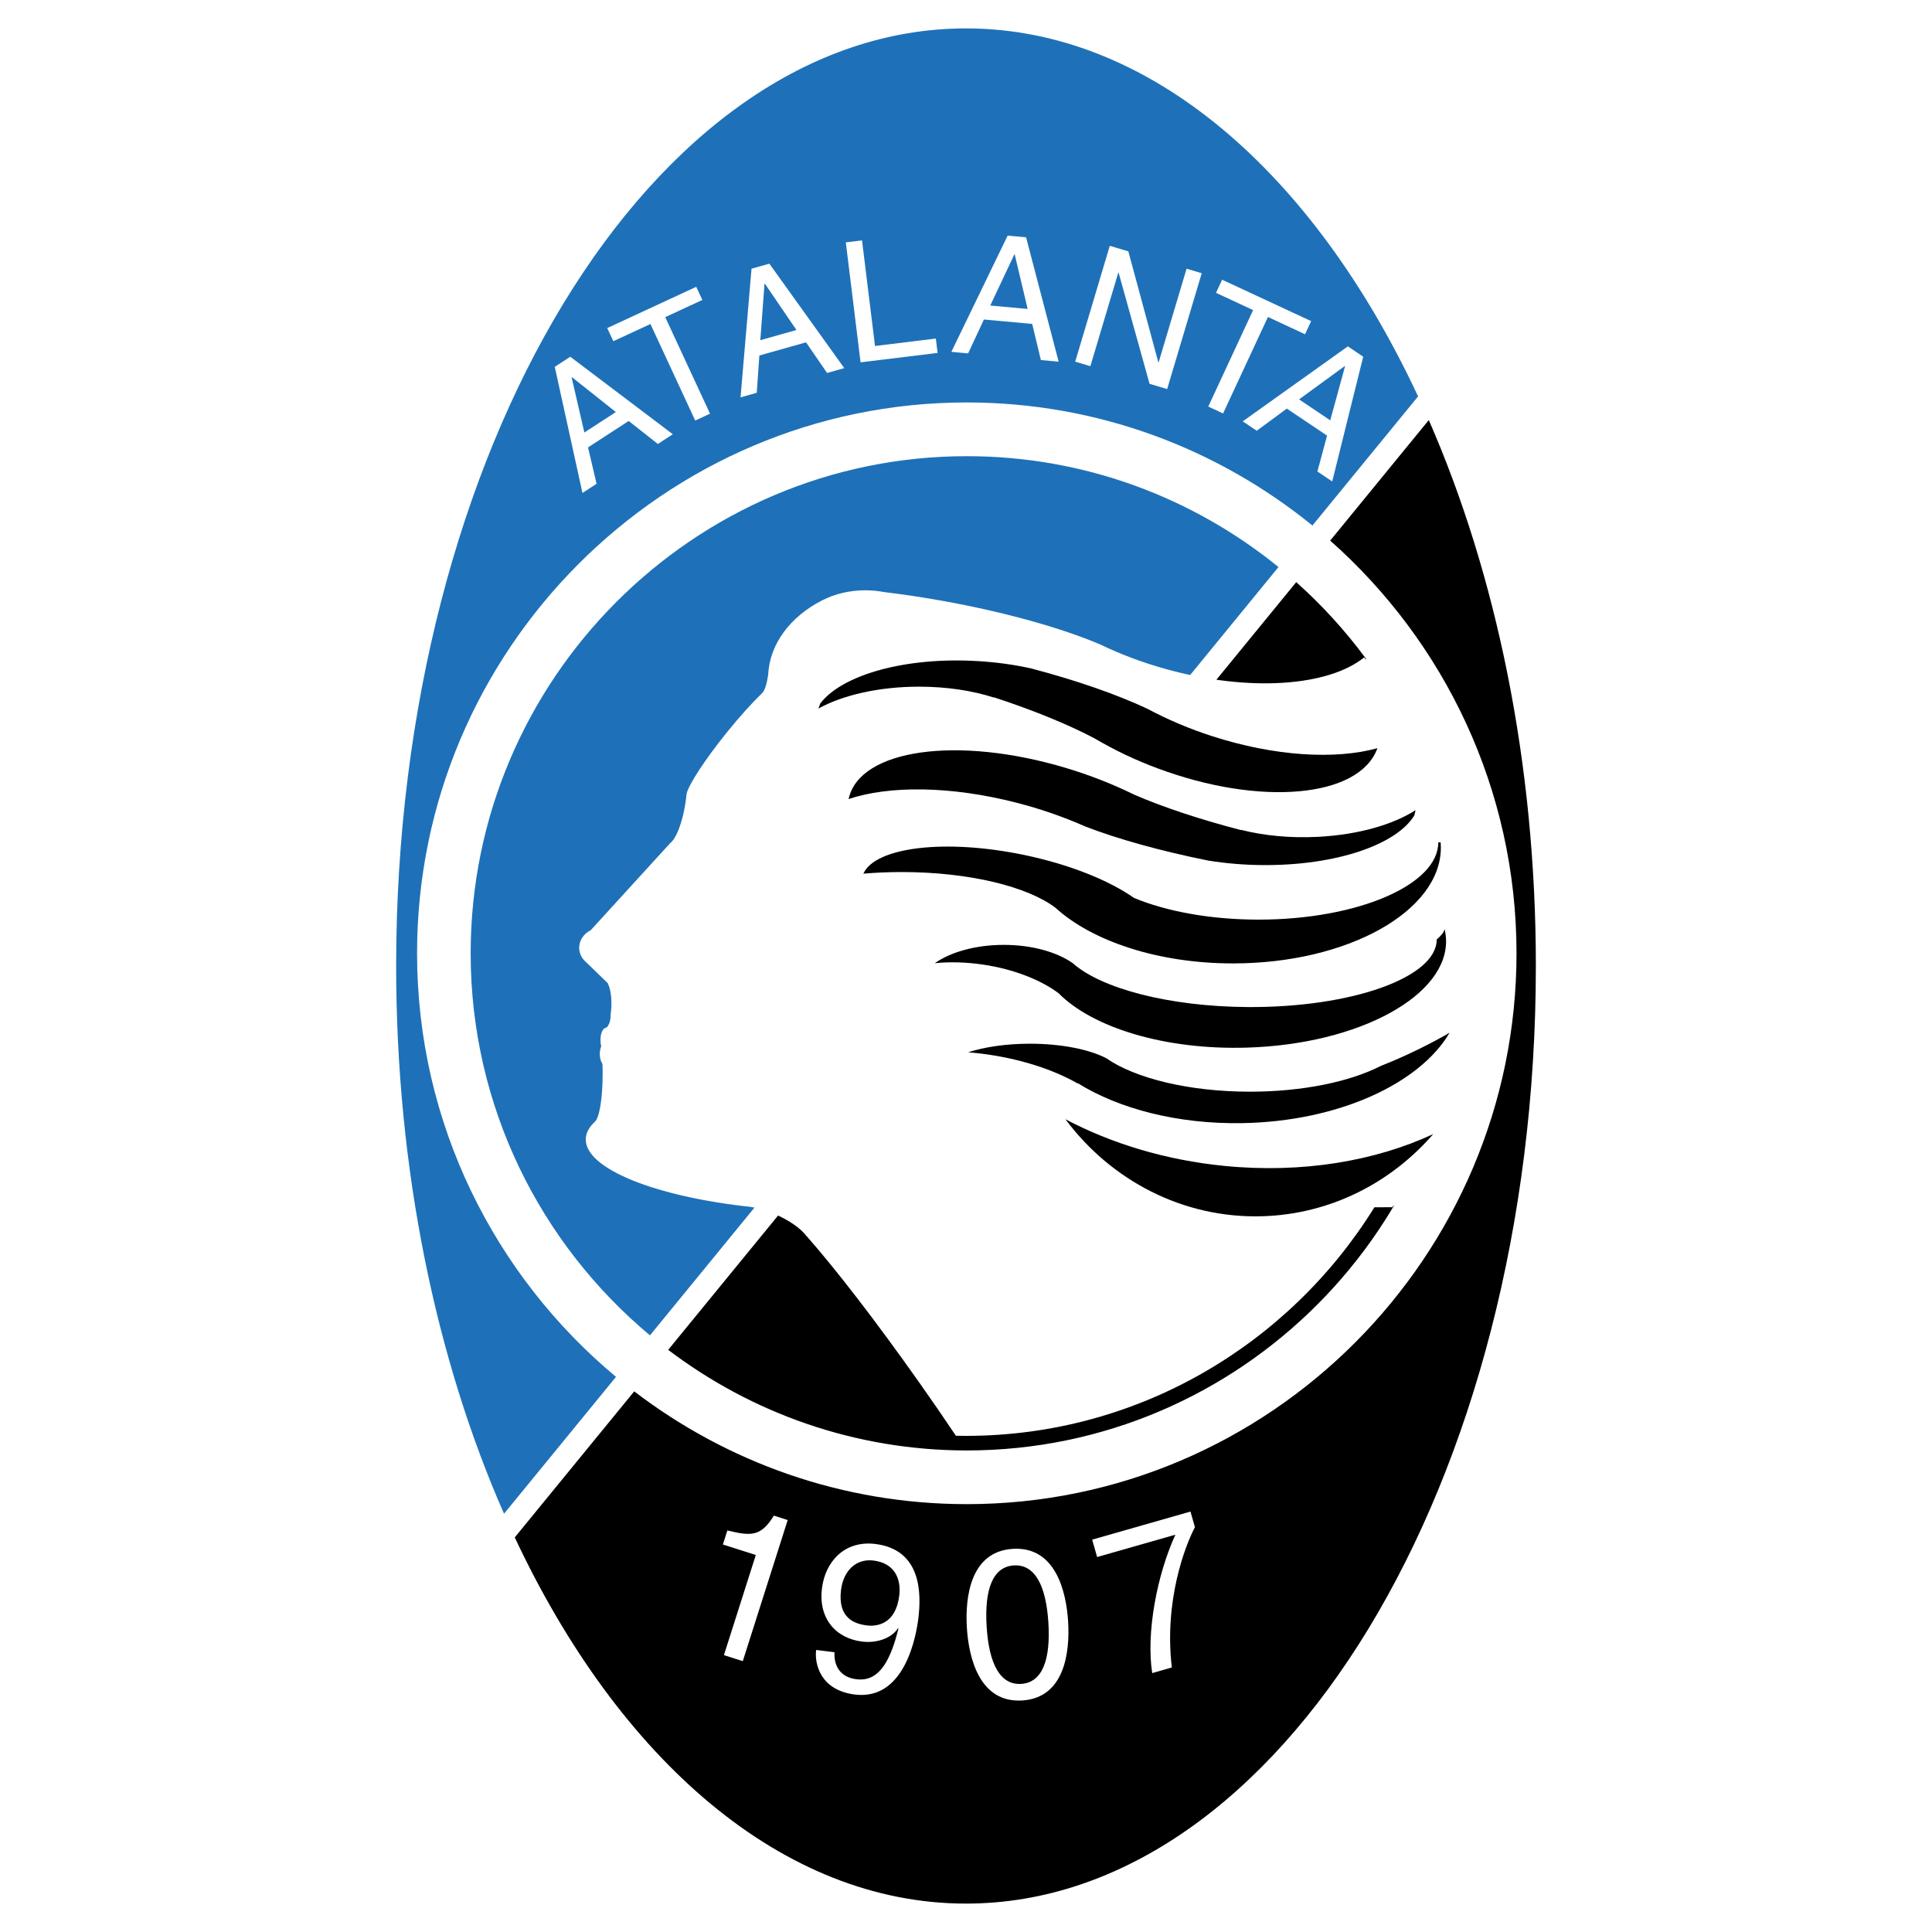
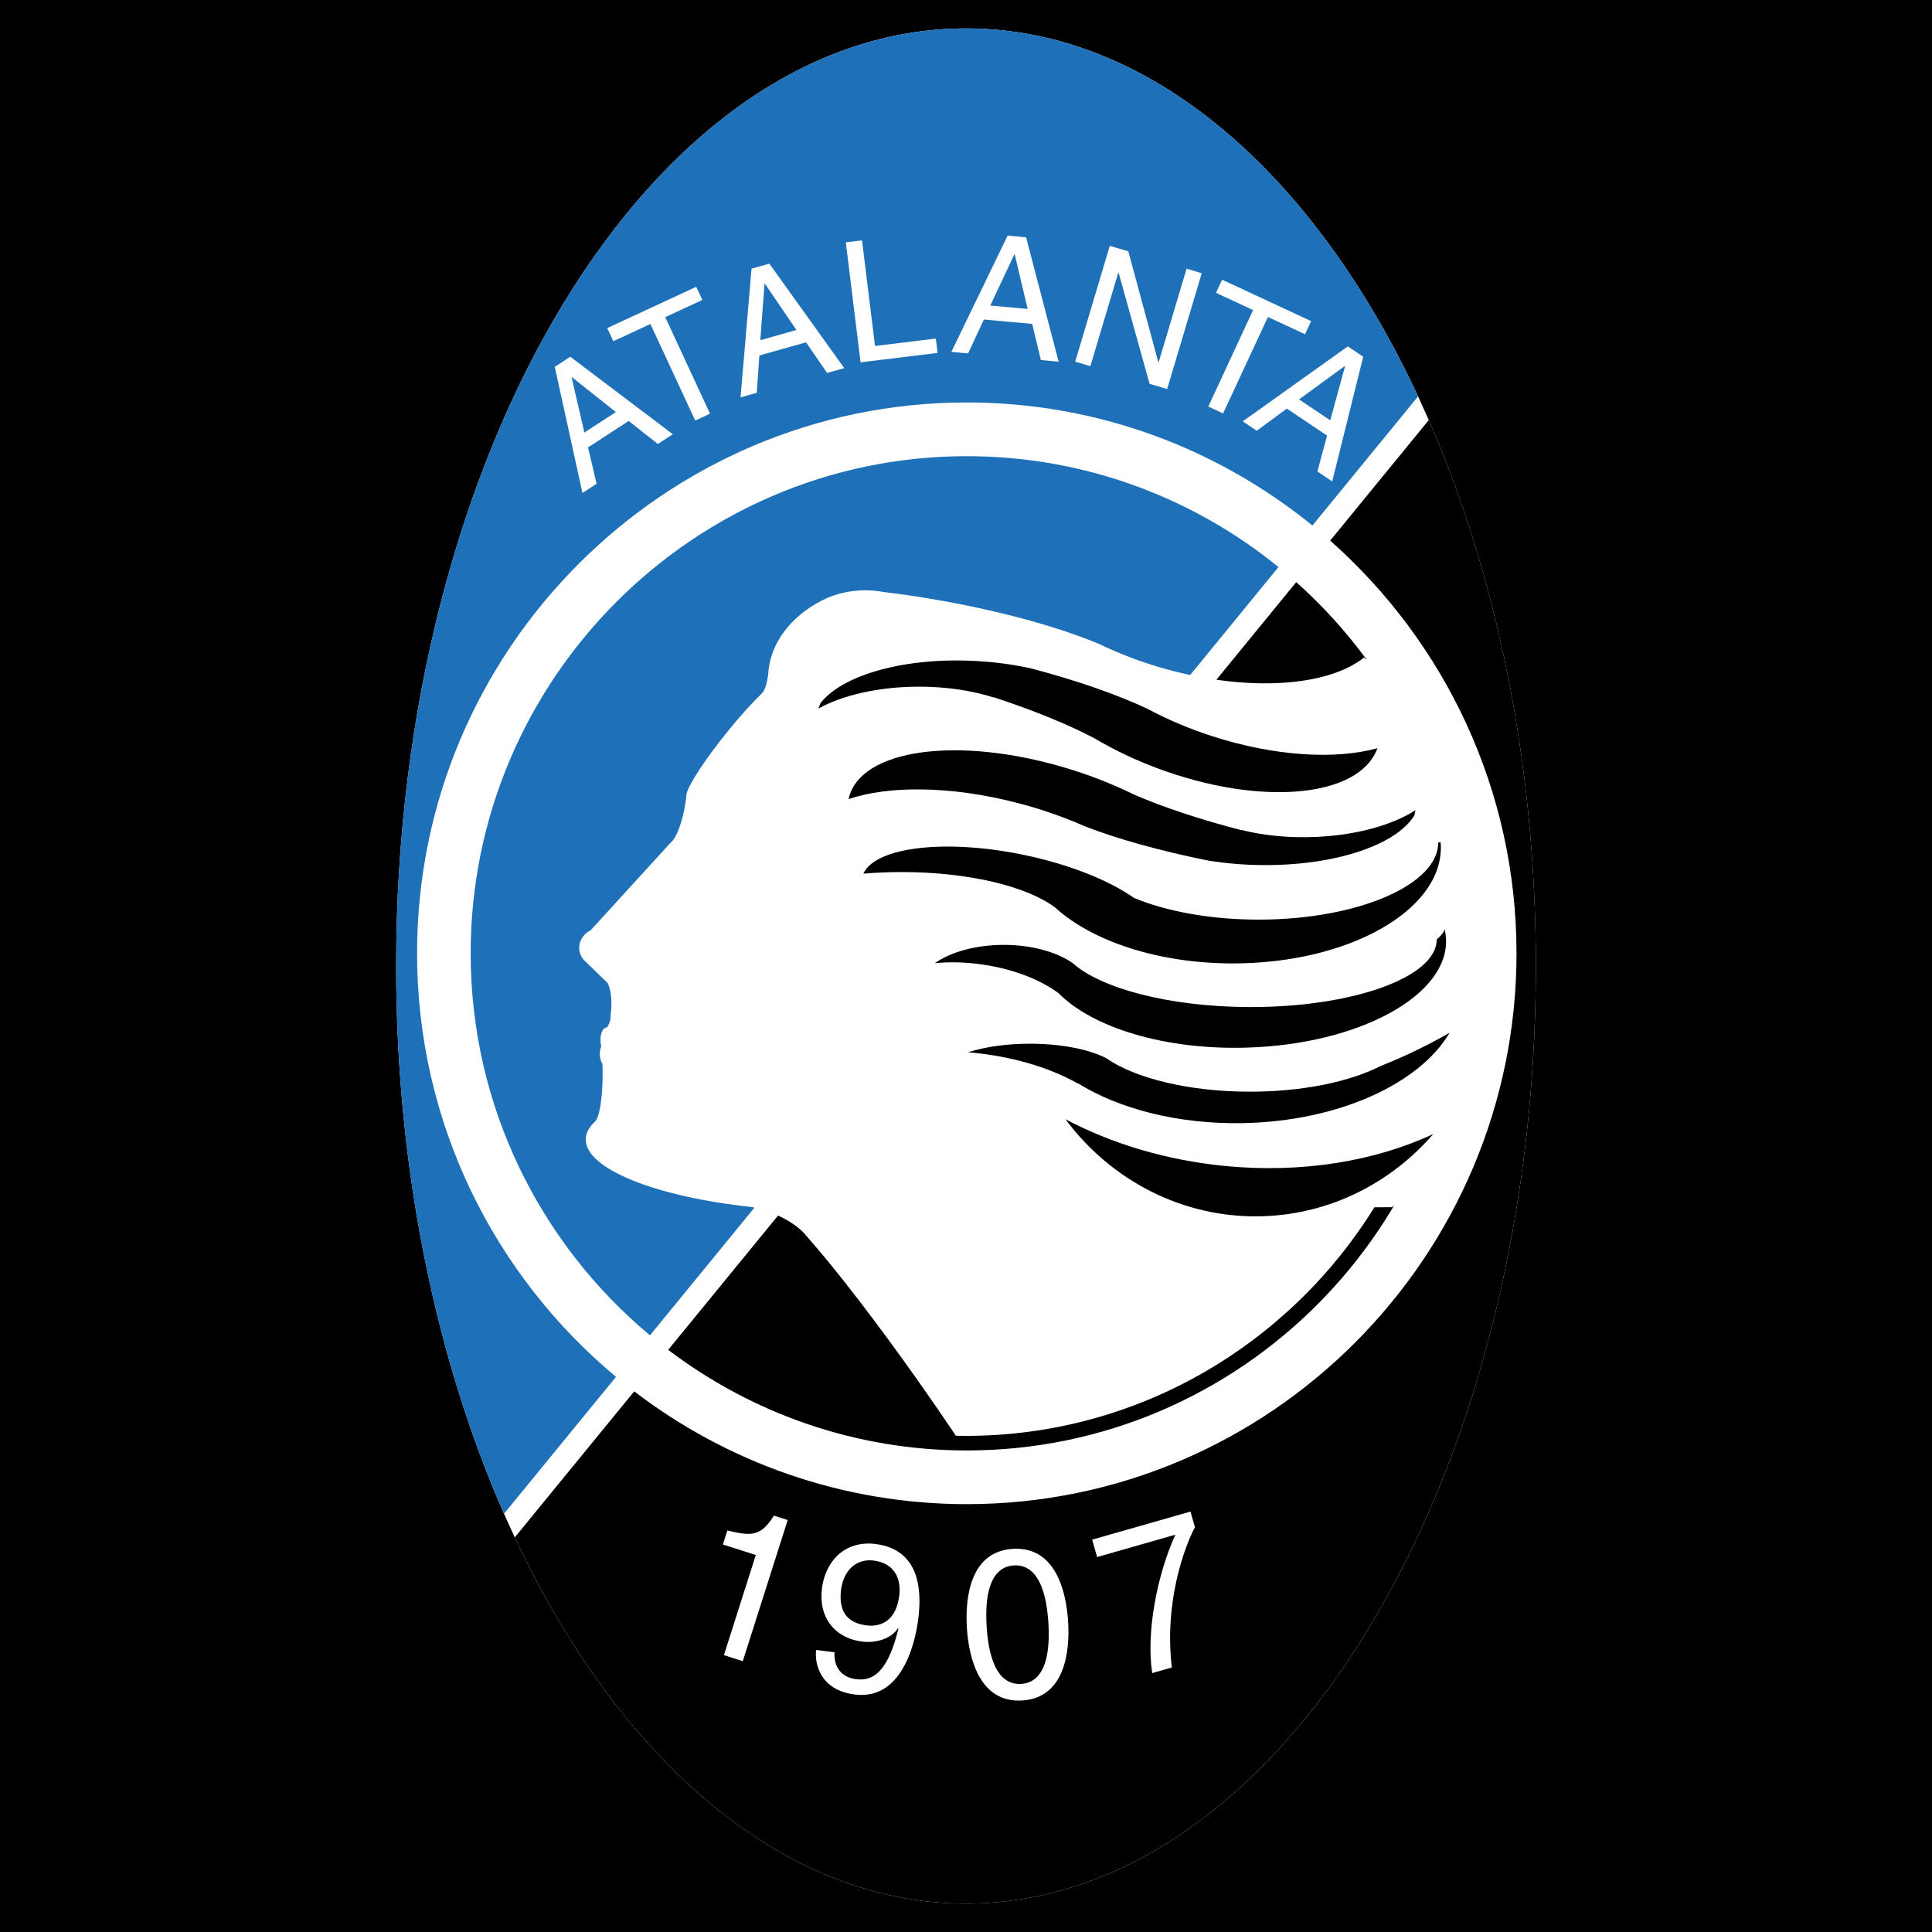
<svg xmlns="http://www.w3.org/2000/svg" width="2500" height="2500" viewBox="0 0 192.756 192.756">
-   <path fill-rule="evenodd" clip-rule="evenodd" fill="#fff" d="M0 0h192.756v192.756H0V0z" />
+   <path fill-rule="evenodd" clip-rule="evenodd" fill="#none" d="M0 0h192.756v192.756H0V0z" />
  <path d="M51.358 153.387c10.412 22.193 26.729 36.535 45.02 36.535 31.314 0 56.855-42.021 56.855-93.544 0-20.292-3.965-39.11-10.682-54.468l-1.068-2.362C131.074 17.252 114.719 2.834 96.377 2.834c-31.313 0-56.853 42.021-56.853 93.543 0 20.374 3.997 39.259 10.762 54.649l1.072 2.361z" fill-rule="evenodd" clip-rule="evenodd" fill="#fff" />
  <path d="M142.551 41.91c6.717 15.358 10.682 34.175 10.682 54.468 0 51.522-25.541 93.544-56.855 93.544-18.29 0-34.608-14.342-45.02-36.535l11.918-14.57c9.224 7.053 20.728 11.252 33.181 11.252 30.209 0 54.846-24.688 54.846-54.957 0-16.363-7.203-31.092-18.59-41.175l9.838-12.027zm-75.885 92.764l62.659-76.594c10.191 9.096 16.631 22.334 16.631 37.032 0 27.318-22.236 49.6-49.499 49.6-11.169-.001-21.494-3.743-29.791-10.038z" fill-rule="evenodd" clip-rule="evenodd" />
  <path d="M96.377 2.834c18.341 0 34.697 14.418 45.105 36.714l-10.541 12.884c-9.432-7.671-21.438-12.279-34.485-12.279-30.208 0-54.845 24.688-54.845 54.958 0 16.959 7.734 32.164 19.848 42.258l-11.173 13.658c-6.765-15.391-10.762-34.275-10.762-54.649.001-51.522 25.54-93.544 56.853-93.544zm31.178 53.74l-62.708 76.655c-10.918-9.111-17.889-22.824-17.889-38.117 0-27.318 22.235-49.599 49.498-49.599 11.765-.001 22.589 4.15 31.099 11.061z" fill-rule="evenodd" clip-rule="evenodd" fill="#1e71b8" />
  <path d="M95.369 143.246a267.464 267.464 0 0 0-3.673-5.338c-4.327-6.131-8.413-11.406-11.152-14.5v-.039h-.048c-.55-.777-1.773-1.652-3.315-2.289a10.669 10.669 0 0 0-2.226-.662c-9.543-1.018-16.639-3.824-16.513-6.807.029-.695.449-1.346 1.196-1.941h.001c-.102.08-.196.162-.285.244v-.012c.436-.338.772-2.324.772-4.711 0-.361-.007-.713-.022-1.051-.159-.232-.262-.586-.262-.982 0-.287.054-.553.145-.766a2.121 2.121 0 0 1-.075-.562l.001-.064-.001-.057c0-.475.147-.889.363-1.104a.504.504 0 0 0 .285-.15.405.405 0 0 1 .049-.004h.003a2.19 2.19 0 0 0 .047-.117c.16-.23.263-.586.263-.982 0-.033 0-.064-.002-.096.035-.244.06-.502.072-.77.04-.875-.062-1.656-.25-2.129h.008a1.517 1.517 0 0 0-.106-.217l.017-.023-.104-.102a.517.517 0 0 0-.058-.057l-.118-.113-1.846-1.795c-.46-.366-.751-.9-.751-1.493 0-.751.465-1.406 1.15-1.747l7.963-8.724c.57-.438 1.184-2.004 1.483-3.929.052-.333.092-.66.121-.975.239-.948 1.843-3.416 4.015-6.107 1.282-1.589 2.531-2.969 3.519-3.921h.001a.416.416 0 0 0 .042-.042l.006-.005h-.001c.229-.261.435-.924.557-1.783.145-3.102 2.246-5.82 5.351-7.406l.053-.027.033-.016c1.221-.62 2.682-.981 4.248-.981.646 0 1.272.062 1.872.176 1.881.226 3.855.52 5.883.885 6.262 1.129 11.825 2.71 15.637 4.321a39.396 39.396 0 0 0 6.557 2.462c8.381 2.34 16.258 1.734 19.832-1.151l.143.192c.857-.738 2.453.444 3.459.444 0 .134.537.538.537.673 1.475.673 2.146 3.769 2.549 5.115l2.146 5.385c1.877 4.308 1.34 9.961 2.414 14.403.805 3.5.135 8.48 0 12.115 0 .809-.402 1.885-.537 2.691l-2.012 7.809c-.135.809-.939 2.154-.939 3.096-.268.27-.537.943-.805 1.213v.27c-.135 0-.537.268-.537.537-.133 0-.402.135-.535.135l-.402.404-2.416.135c0 .059-.078.092-.178.111l-.074.127-1.795.01c-8.475 13.67-23.58 22.805-40.746 22.805-.337.001-.673-.005-1.009-.011zM58.302 43.152l-1.271-5.503.029-.019 4.383 3.48-3.141 2.042zm4.421-1.151l2.912 2.293 1.493-.97-10.229-7.731-1.55 1.007 2.763 12.582 1.409-.915-.854-3.629 4.056-2.637zM60.583 32.733l8.881-4.118.609 1.311-3.702 1.716 4.468 9.631-1.477.685-4.469-9.631-3.702 1.717-.608-1.311zM75.856 33.94l.42-5.632.033-.009 3.152 4.625-3.605 1.016zm4.562.215l2.1 3.055 1.713-.483-7.473-10.421-1.778.501-1.095 12.838 1.617-.456.261-3.721 4.655-1.313zM87.3 34.52l6.068-.741.176 1.433-7.685.939-1.472-11.97 1.617-.197L87.3 34.52zM98.799 30.484l2.406-5.109.033.003 1.291 5.447-3.73-.341zm4.183 1.834l.867 3.604 1.773.163-3.25-12.408-1.84-.168-5.614 11.596 1.672.153 1.575-3.381 4.817.441zM118.385 26.809l1.511.45-3.449 11.558-1.754-.523-3.088-11.086-.033-.009-2.785 9.336-1.514-.451 3.45-11.557 1.851.551 2.99 11.057.034.01 2.787-9.336zM121.932 27.907l8.88 4.131-.609 1.309-3.701-1.722-4.475 9.625-1.476-.688 4.472-9.624-3.701-1.722.61-1.309zM129.609 39.847l4.561-3.328.027.019-1.479 5.398-3.109-2.089zm2.793 3.615l-.965 3.578 1.479.993 3.092-12.444-1.533-1.031-10.486 7.481 1.395.937 3.004-2.211 4.014 2.697zM74.108 165.732l-1.882-.6 3.181-9.992-3.285-1.045.446-1.402c2.334.566 3.346.646 4.639-1.479l1.382.441-4.481 14.077zM86.502 162.17c-1.23-.15-2.937-.717-2.594-3.531.239-1.959 1.527-3.154 3.235-2.945 2.105.256 2.781 1.818 2.578 3.486-.352 2.896-2.26 3.107-3.219 2.99zm-.472 1.613c1.355.166 2.89-.281 3.569-1.34l.037.045c-.92 3.738-2.19 5.297-4.19 5.051-1.501-.182-2.264-1.205-2.188-2.697l-1.833-.225c-.172 1.416.439 4.029 3.878 4.449 5.043.615 6.13-6.041 6.321-7.604.29-2.375.37-6.85-4.299-7.42-3.084-.375-4.997 1.781-5.322 4.447-.357 2.919 1.318 4.964 4.027 5.294zM104.598 161.902c.229 3.688-.598 5.969-2.713 6.1-2.117.131-3.219-2.029-3.447-5.717-.23-3.689.596-5.969 2.713-6.102 2.115-.13 3.216 2.03 3.447 5.719zm1.968-.123c-.189-3.061-1.287-7.514-5.52-7.25-4.232.264-4.77 4.818-4.58 7.877.189 3.061 1.287 7.514 5.519 7.25 4.234-.261 4.771-4.818 4.581-7.877zM108.965 153.611l9.809-2.801.445 1.555c-.992 1.877-3.09 7.367-2.305 14l-1.957.561c-.631-4.035.496-9.861 2.314-13.809l-7.811 2.23-.495-1.736z" fill-rule="evenodd" clip-rule="evenodd" fill="#fff" />
  <path d="M99.16 69.595c-2.123-.685-4.694-1.086-7.461-1.086-4.025 0-7.636.85-10.047 2.183.059-.176.125-.35.197-.522 2.183-2.838 8.448-4.638 15.676-4.214 1.875.11 3.666.361 5.326.727 4.623 1.217 8.662 2.636 11.615 4.028a39.513 39.513 0 0 0 6.449 2.729c6.279 2.034 12.338 2.361 16.508 1.208a.466.466 0 0 1-.016.049c-1.83 4.9-11.674 5.781-21.916 1.96a39.427 39.427 0 0 1-6.324-3.009c-2.584-1.36-6.039-2.78-10.008-4.08v.027h.001z" fill-rule="evenodd" clip-rule="evenodd" />
  <path d="M123.816 82.794c2.23.571 4.869.838 7.648.699 4.039-.203 7.539-1.224 9.766-2.665a6.681 6.681 0 0 1-.121.526c-1.777 2.916-7.803 5.011-15.119 4.955a35.872 35.872 0 0 1-5.455-.451c-4.816-.97-9.08-2.17-12.248-3.398a44.11 44.11 0 0 0-6.873-2.374c-6.6-1.696-12.729-1.715-16.748-.364l.01-.049c1.119-4.938 10.873-6.304 21.712-3.041a44.454 44.454 0 0 1 6.789 2.658c2.793 1.215 6.469 2.445 10.643 3.53l-.004-.026zM142.992 113.148c-4.211 4.859-10.264 7.998-17.053 8.197-7.941.234-15.119-3.605-19.643-9.68 4.562 2.412 9.982 4.078 15.863 4.658 7.767.767 15.054-.485 20.833-3.175zM144.627 103.037c-2.988 5.09-11.107 8.85-20.676 9.018-6.445.113-12.291-1.426-16.389-3.965h-.055c-2.516-1.432-5.924-2.529-9.74-2.986a35.161 35.161 0 0 0-1.175-.119c1.64-.529 3.8-.854 6.163-.854 3.154 0 5.949.576 7.621 1.451 2.871 1.992 8.227 3.336 14.336 3.336 5.287 0 10.008-1.008 13.045-2.568a51.335 51.335 0 0 0 3.674-1.619 52.124 52.124 0 0 0 3.196-1.694z" fill-rule="evenodd" clip-rule="evenodd" />
  <path d="M144.135 92.72c.072.309.119.623.135.94.273 5.642-8.646 10.523-19.857 10.861-8.203.25-15.42-2-18.807-5.436-1.777-1.322-4.436-2.383-7.484-2.84-1.716-.258-3.369-.296-4.858-.148 1.58-1.108 4.079-1.827 6.885-1.827 2.797 0 5.293.715 6.873 1.819 2.809 2.52 9.584 4.336 17.467 4.385 10.381.064 18.85-2.959 18.85-6.73v-.016c.379-.311.764-.747.764-.99l.032-.018z" fill-rule="evenodd" clip-rule="evenodd" />
  <path d="M143.734 84.042c.014.171.021.342.021.514 0 6.37-9.318 11.564-20.744 11.564-7.479 0-14.053-2.225-17.703-5.549-2.76-2.108-8.603-3.567-15.34-3.567-1.316 0-2.598.056-3.83.161 1.191-2.65 8.157-3.503 16.006-1.873 4.582.951 8.521 2.552 10.994 4.293 3.229 1.34 7.613 2.166 12.434 2.166 4.996 0 9.523-.887 12.781-2.313h.023v-.011c3.166-1.391 5.123-3.293 5.123-5.385h.235z" fill-rule="evenodd" clip-rule="evenodd" />
  <path d="M59.991 104.357" fill="none" stroke="#000" stroke-width=".216" stroke-miterlimit="2.613" />
</svg>
